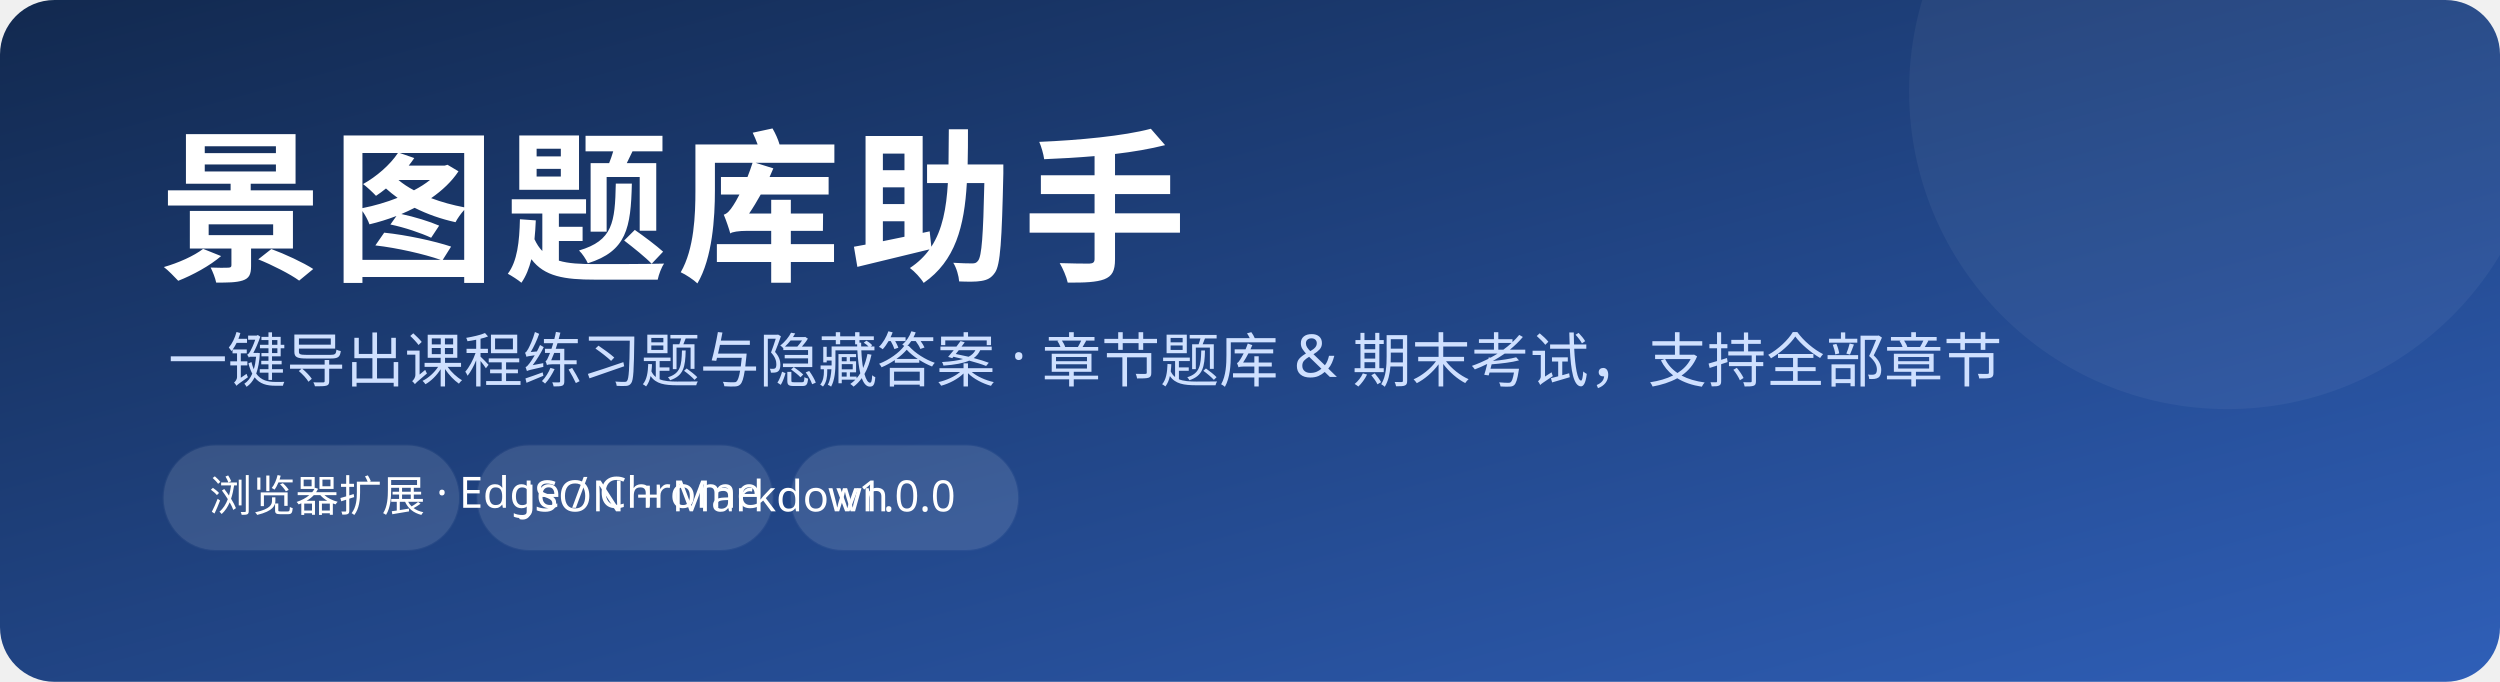
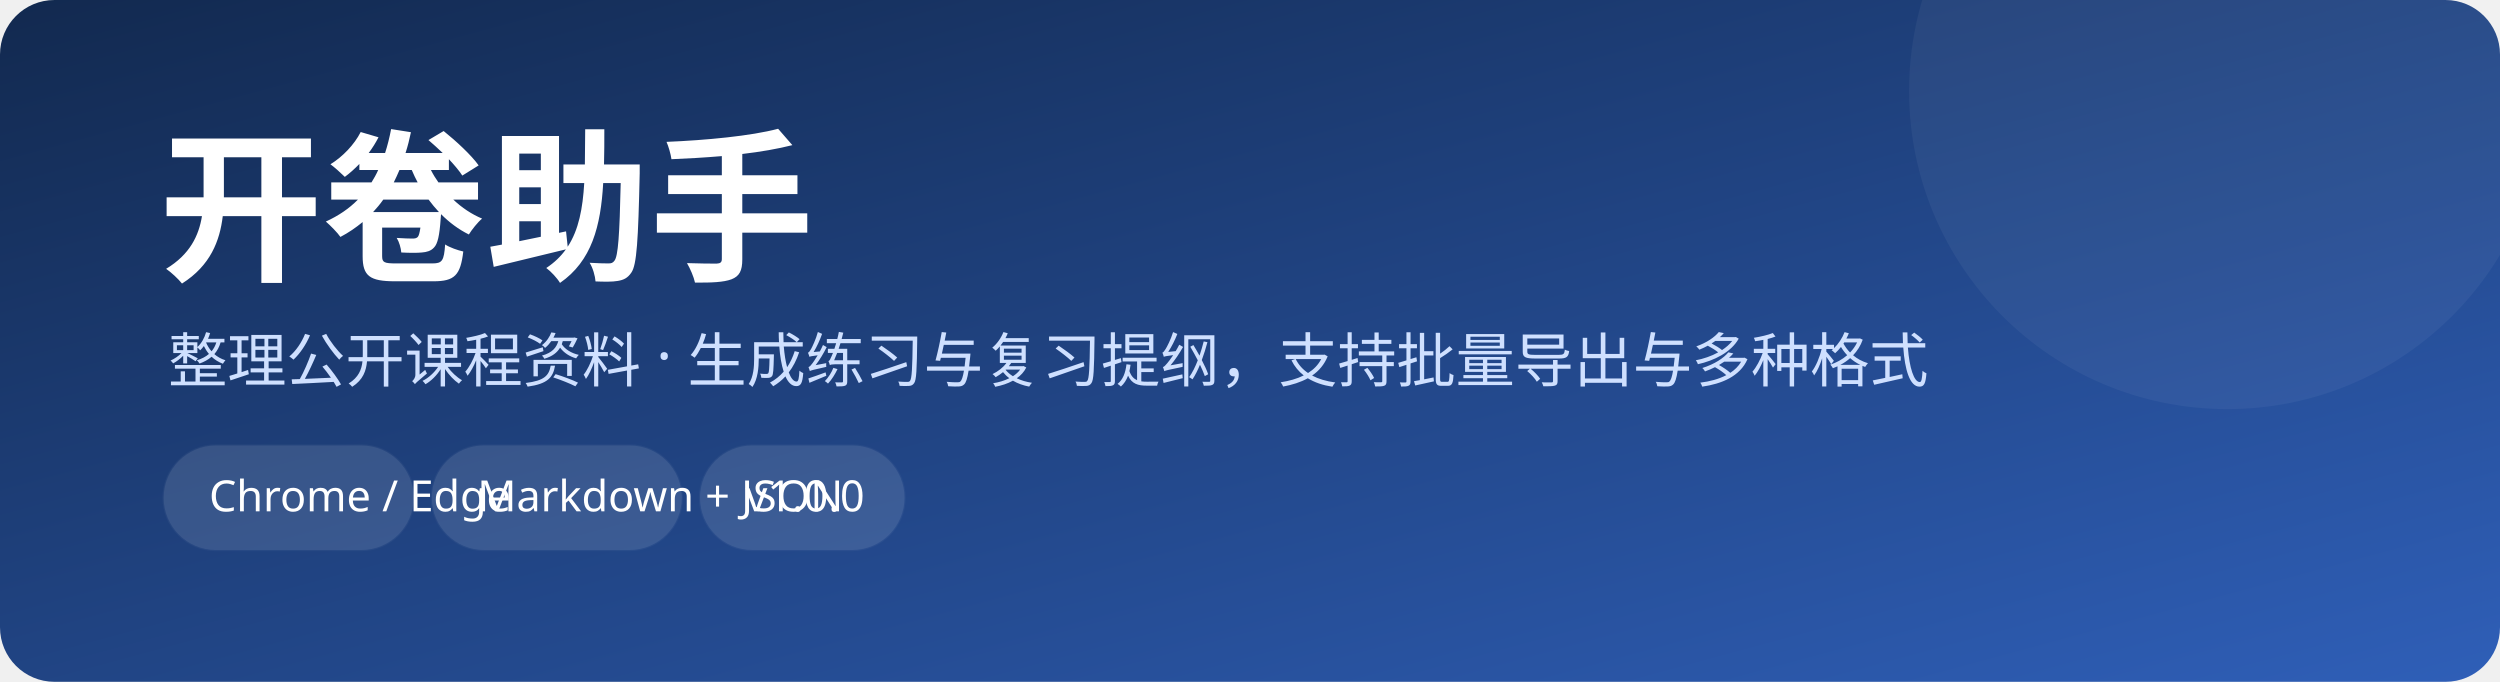
<svg xmlns="http://www.w3.org/2000/svg" width="1100" height="300" viewBox="0 0 1100 300" font-family="PingFang SC, Microsoft YaHei, sans-serif">
  <defs>
    <linearGradient id="bg" x1="0" y1="0" x2="1" y2="1">
      <stop offset="0" stop-color="#12294f" />
      <stop offset="1" stop-color="#2f5fb8" />
    </linearGradient>
  </defs>
  <rect width="1100" height="300" rx="24" fill="url(#bg)" />
  <circle cx="980" cy="40" r="140" fill="#ffffff" opacity="0.05" />
-   <text x="70" y="118" font-size="72" font-weight="700" fill="#ffffff" letter-spacing="4">景图题库助手</text>
-   <text x="74" y="168" font-size="26" fill="#cfe0ff">一键导出课程练习题与隐藏答案 · 章节题库 &amp; 期末考试，支持全部章节</text>
+   <text x="70" y="118" font-size="72" font-weight="700" fill="#ffffff">开卷助手</text>
+   <text x="74" y="168" font-size="26" fill="#cfe0ff">整理公开课程资料 · 生成练习与复习提纲，支持批量导出与多种格式</text>
  <g font-size="19">
-     <rect x="72" y="196" width="130" height="46" rx="23" fill="#ffffff" opacity="0.12" stroke="#ffffff" stroke-opacity="0.3" />
-     <text x="92" y="225" fill="#ffffff">浏览器扩展 · Edge / Chrome</text>
-     <rect x="210" y="196" width="130" height="46" rx="23" fill="#ffffff" opacity="0.12" stroke="#ffffff" stroke-opacity="0.3" />
-     <text x="230" y="225" fill="#ffffff">JSON + Markdown</text>
-     <rect x="348" y="196" width="100" height="46" rx="23" fill="#ffffff" opacity="0.12" stroke="#ffffff" stroke-opacity="0.3" />
-     <text x="368" y="225" fill="#ffffff">v1.0.0</text>
+     <rect x="72" y="196" width="110" height="46" rx="23" fill="#ffffff" opacity="0.12" stroke="#ffffff" stroke-opacity="0.3" />
+     <text x="92" y="225" fill="#ffffff">Chrome / Edge</text>
+     <rect x="190" y="196" width="110" height="46" rx="23" fill="#ffffff" opacity="0.12" stroke="#ffffff" stroke-opacity="0.3" />
+     <text x="210" y="225" fill="#ffffff">Markdown + JSON</text>
+     <rect x="308" y="196" width="90" height="46" rx="23" fill="#ffffff" opacity="0.12" stroke="#ffffff" stroke-opacity="0.3" />
+     <text x="328" y="225" fill="#ffffff">v1.0.0</text>
  </g>
</svg>
